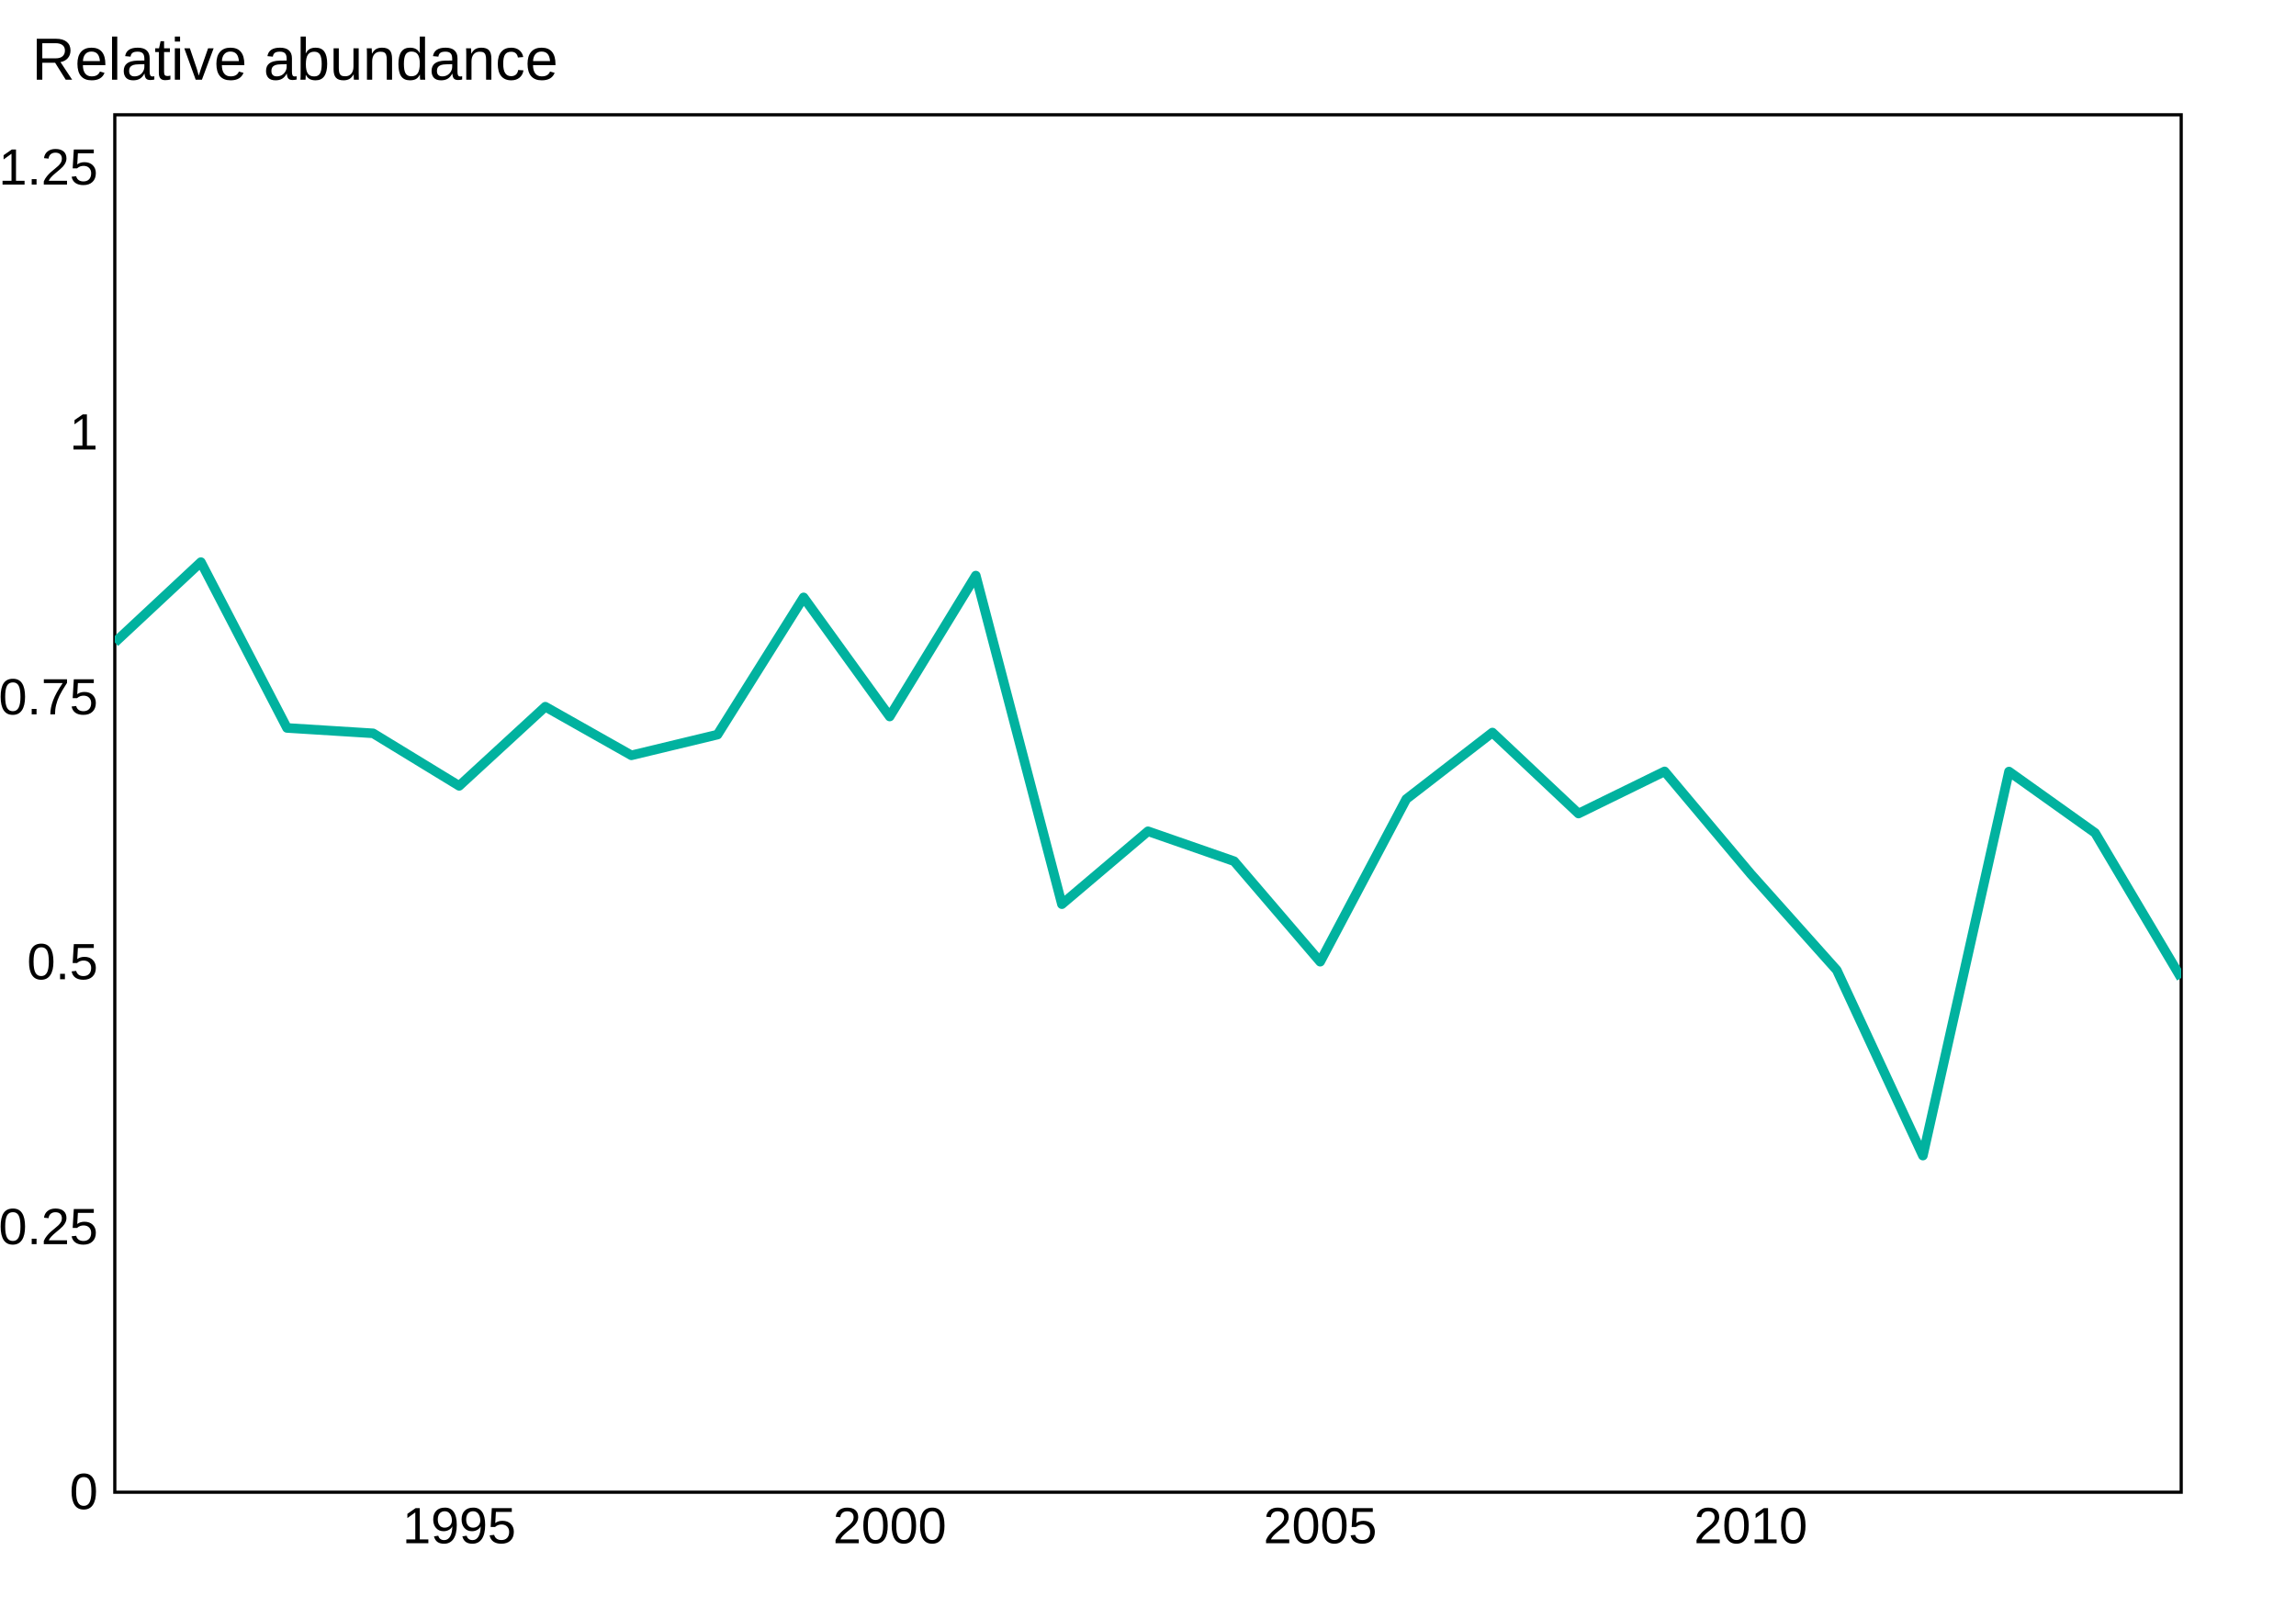
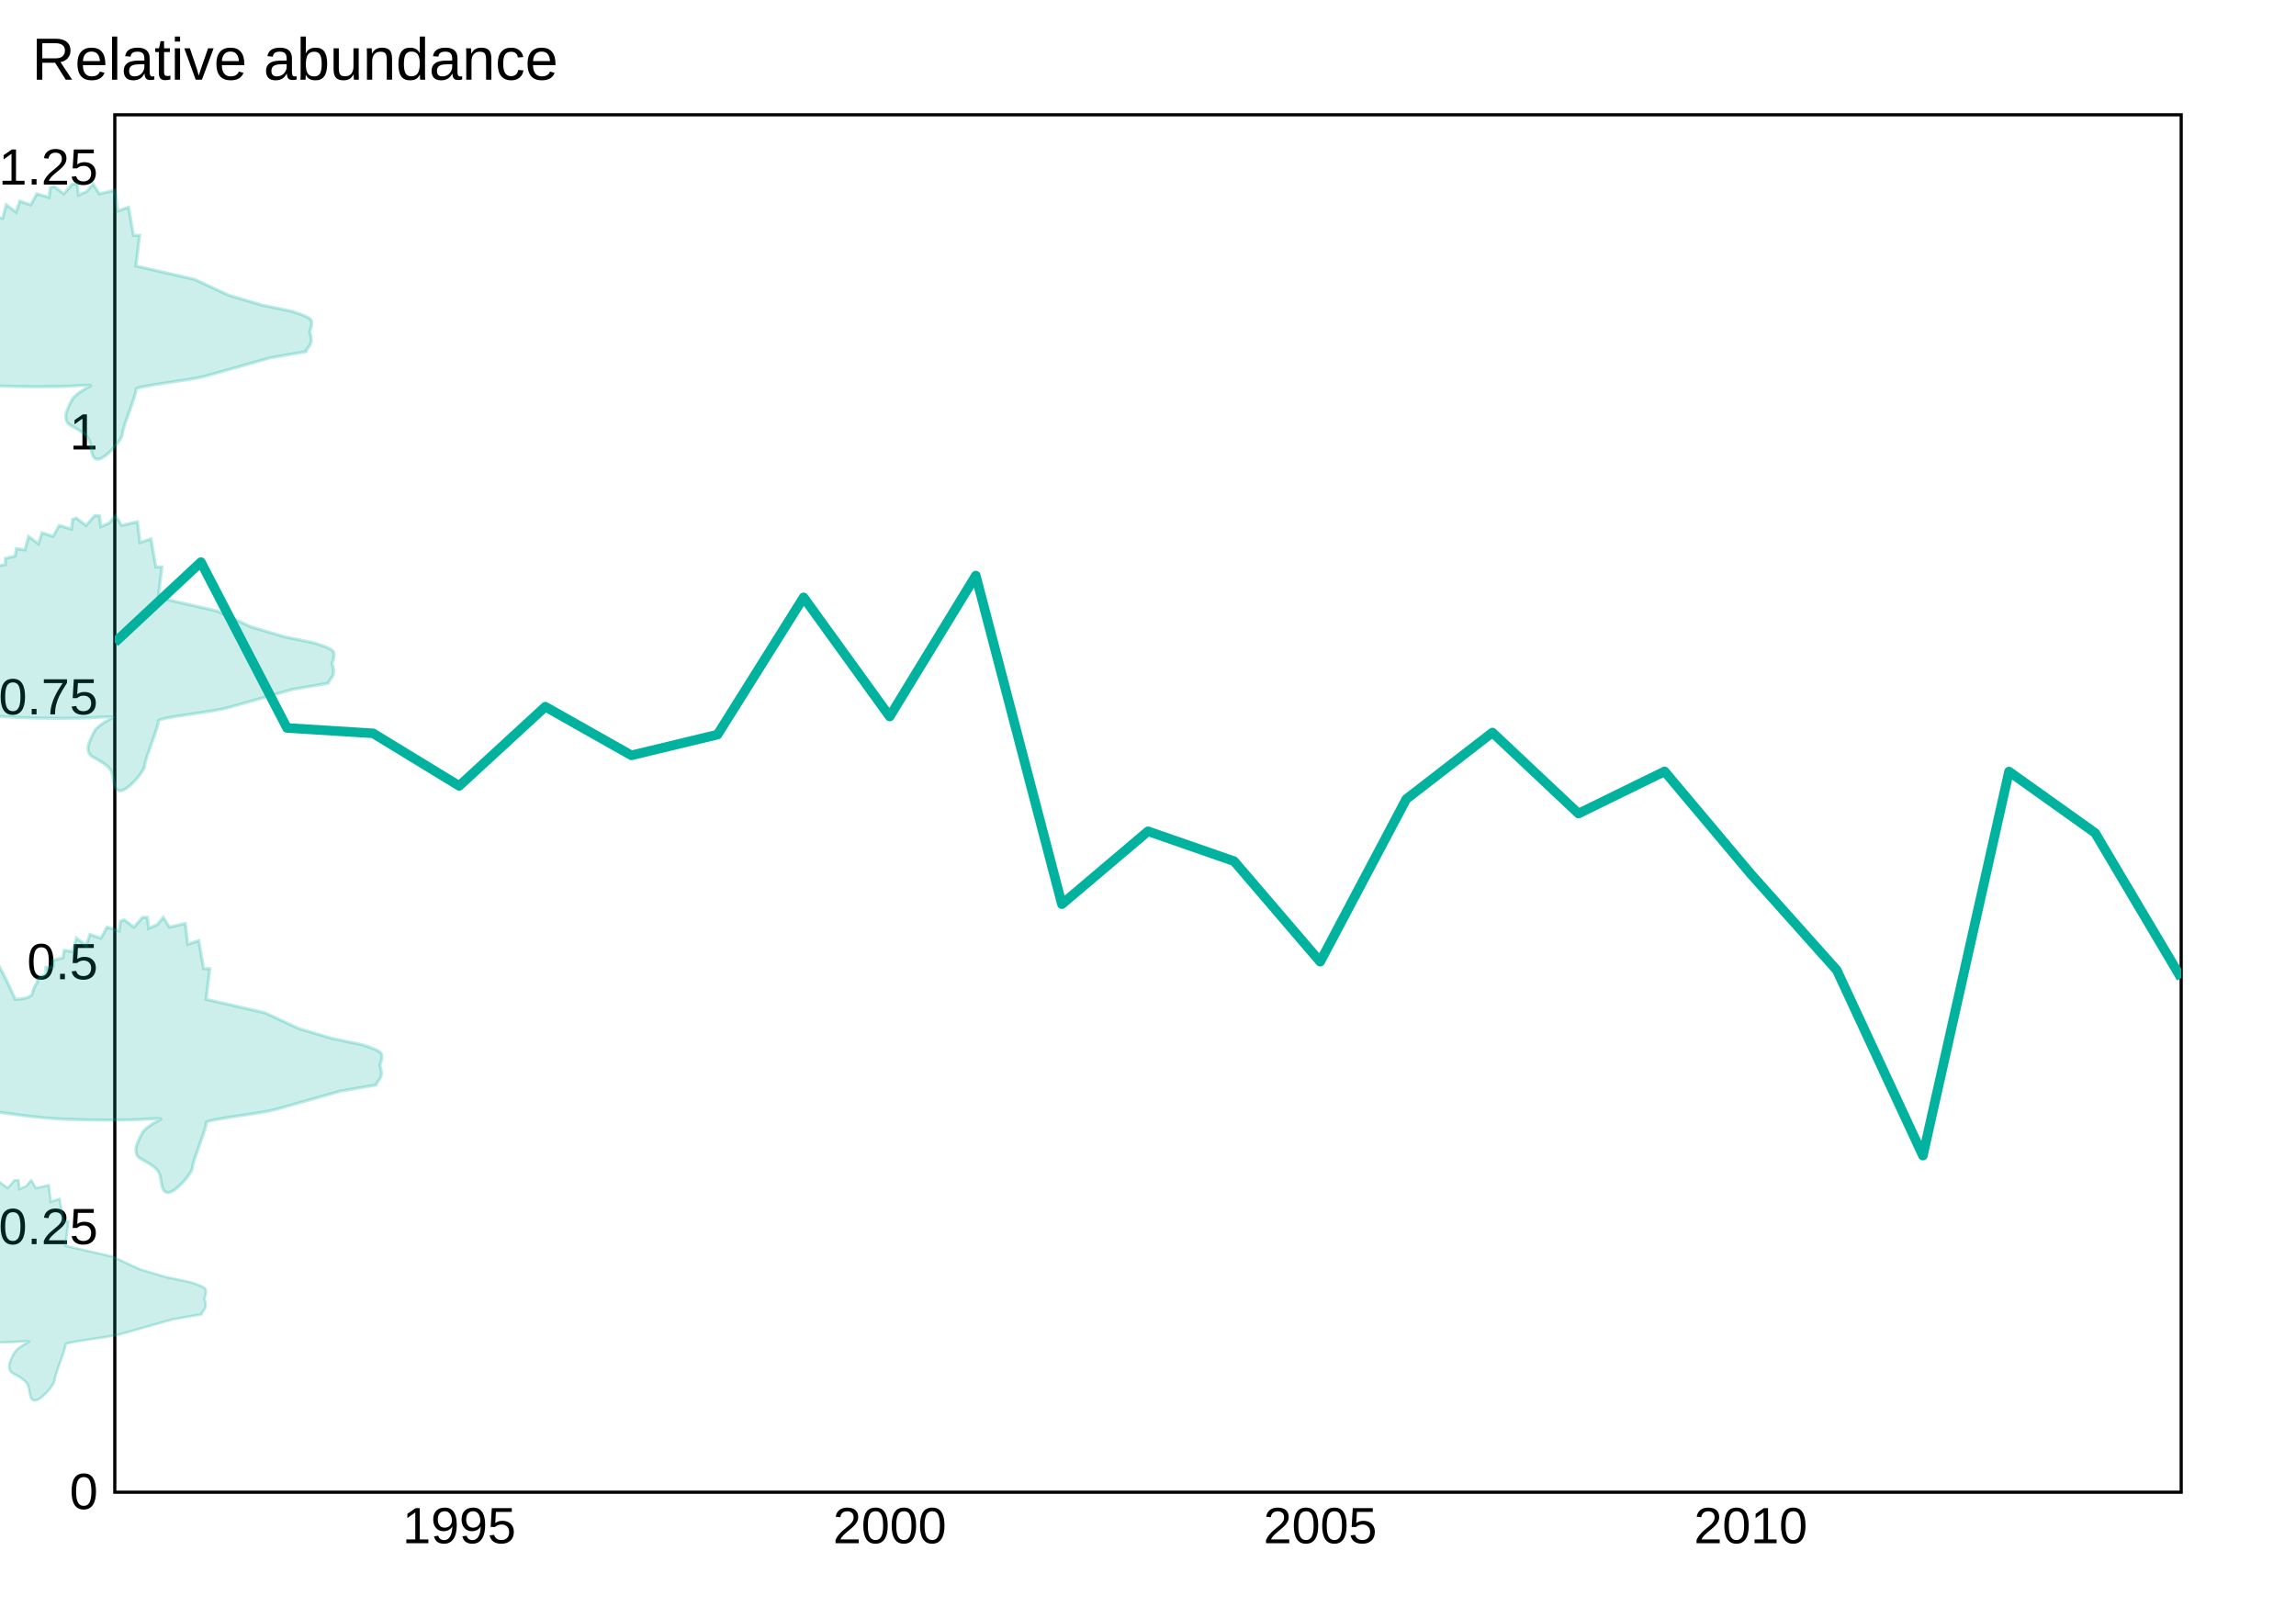
- <svg xmlns="http://www.w3.org/2000/svg" version="1.1" preserveAspectRatio="xMinYMin meet" viewBox="0 0 720 504">
+ <svg xmlns="http://www.w3.org/2000/svg" xmlns:xlink="http://www.w3.org/1999/xlink" version="1.1" preserveAspectRatio="xMinYMin meet" viewBox="0 0 720 504">
  <style>#tick-labels, #y-title {
  	font-family: Arial;
}
#data-line {
	stroke-linejoin: round;
	stroke-width:3;
}
#tick-labels {
	font-size: 12.00pt; 
}
+ .background-walleye {
+        fill:#01b29F;
+        stroke:#01b29F;
+        stroke-width:1;
+        fill-opacity:0.2;
+        stroke-opacity:0.25;
+     }
#y-title {
	font-size: 14.00pt; 
}</style>
  <text x="10" y="25" text-anchor="begin" id="y-title">Relative abundance</text>
  <g id="view-1-2">
    <defs>
      <clipPath id="mask-1-2">
        <rect x="36" y="36" height="432" width="648" />
      </clipPath>
    </defs>
    <g id="axes" fill="none" stroke="#000000" stroke-width="1">
      <rect x="36" y="36" height="432" width="648" id="axes-box" />
    </g>
    <g stroke="rgb(1,178,159)" fill="none" clip-path="url(#mask-1-2)">
      <path d="M36,201.494 63,176.301 90,228.304 117,229.992 144,246.471 171,221.64 198,236.891 225,230.395 252,187.357 279,224.715 306,180.519 333,283.578 360,260.708 387,270.098 414,301.62 441,250.612 468,229.742 495,255.15 522,241.933 549,274.062 576,304.277 603,362.424 630,241.976 657,261.225 684,306.742" id="data-line" />
    </g>
  </g>
  <g id="side-1">
    <g id="axis-side-1">
      <g id="tick-labels" stroke="none" fill="#000000" text-anchor="middle">
        <text x="144" y="468" dy="1.0em">1995</text>
        <text x="279" y="468" dy="1.0em">2000</text>
        <text x="414" y="468" dy="1.0em">2005</text>
        <text x="549" y="468" dy="1.0em">2010</text>
      </g>
      <g id="ticks">
        <path d="M 144,468 v -5" />
        <path d="M 279,468 v -5" />
        <path d="M 414,468 v -5" />
        <path d="M 549,468 v -5" />
      </g>
    </g>
  </g>
  <g id="side-2">
    <g id="axis-side-2">
      <g id="tick-labels" stroke="none" fill="#000000" text-anchor="end">
        <text x="36" y="468" dx="-0.33em" dy="0.33em">0</text>
        <text x="36" y="384.923" dx="-0.33em" dy="0.33em">0.25</text>
        <text x="36" y="301.846" dx="-0.33em" dy="0.33em">0.5</text>
        <text x="36" y="218.769" dx="-0.33em" dy="0.33em">0.75</text>
        <text x="36" y="135.692" dx="-0.33em" dy="0.33em">1</text>
        <text x="36" y="52.615" dx="-0.33em" dy="0.33em">1.25</text>
      </g>
      <g id="ticks">
        <path d="M 36,468 h 5" />
        <path d="M 36,384.923 h 5" />
        <path d="M 36,301.846 h 5" />
        <path d="M 36,218.769 h 5" />
        <path d="M 36,135.692 h 5" />
        <path d="M 36,52.615 h 5" />
      </g>
    </g>
+     <use x="20" y="100" xlink:href="#walleye" id="walleye-0" class="background-walleye" />
+     <use x="27" y="204" xlink:href="#walleye" id="walleye-1" class="background-walleye" />
+     <use x="42" y="330" xlink:href="#walleye" id="walleye-2" class="background-walleye" />
+     <use x="3" y="505" xlink:href="#walleye" id="walleye-3" class="background-walleye" transform="scale(0.8,0.8)" />
  </g>
+   <defs>
+     <path d="m -77.093,4.13 c 0,0 -1.151,-2.685 -0.384,-3.835 0.767,-1.151 6.137,-2.685 6.137,-2.685 l 9.205,-1.918 10.356,-3.068 10.739,-4.986 18.41,-4.219 -1.151,-9.589 1.918,0 1.534,-8.822 3.452,1.151 0.767,-6.52 4.986,1.151 1.918,-3.068 1.918,2.301 2.685,1.151 0.384,-3.452 1.534,0 L 0,-39.211 l 3.068,-2.301 1.151,0.384 0.384,3.068 3.835,-1.151 1.918,3.452 3.452,-1.151 1.151,3.452 3.068,-2.301 1.151,4.219 2.685,-0.384 0.384,2.301 3.068,0.767 0,1.918 2.301,0.384 0,1.918 2.685,1.918 0,0.767 c 0,0 1.151,1.534 1.534,3.452 0.384,1.918 5.37,1.918 5.37,1.918 0,0 3.835,-8.822 6.904,-13.424 3.068,-4.603 6.52,-6.137 6.52,-6.137 l 3.452,-0.767 c 0,0 0.767,0.384 3.452,2.301 2.685,1.918 25.314,21.862 25.314,21.862 0,0 1.534,0.767 0.384,1.918 -1.151,1.151 -4.986,3.068 -4.986,3.068 l 6.904,1.151 8.822,0 26.081,-18.794 c 0,0 0.767,-1.918 3.452,-1.534 2.685,0.384 3.835,4.219 3.835,4.219 l 0,11.123 c 0,0 0.384,-0.767 0,2.301 -0.384,3.068 -4.219,7.671 -4.219,7.671 0,0 -0.384,1.151 -0.384,2.685 0,1.534 3.452,5.753 3.452,5.753 l 0.767,1.918 1.151,8.438 -0.384,9.205 -3.068,2.301 c 0,0 -12.657,-4.603 -14.575,-6.52 -1.918,-1.918 -12.273,-10.356 -12.273,-10.356 0,0 -2.301,-3.452 -3.452,-3.452 -1.151,0 -21.862,3.452 -21.862,3.452 l 0,1.534 2.301,3.835 -5.37,5.753 -4.603,7.671 c 0,0 0,1.534 -1.151,3.452 -1.151,1.918 -4.986,2.685 -7.287,2.301 -2.301,-0.384 -6.52,-4.219 -6.52,-4.219 L 42.957,18.705 c 0,0 -11.89,1.918 -21.095,2.301 -9.205,0.384 -19.944,0.384 -25.314,0 -5.37,-0.384 -4.986,0 -4.986,0 0,0 4.603,2.301 5.753,4.219 1.151,1.918 1.918,4.219 1.918,4.219 0,0 0.767,2.685 -1.151,3.835 -1.918,1.151 -5.37,2.685 -6.137,4.986 -0.767,2.301 -0.384,5.753 -2.685,5.753 -2.301,0 -7.671,-6.137 -7.671,-8.054 0,-1.918 -4.603,-12.657 -4.219,-13.808 0.384,-1.151 -16.492,-2.685 -21.862,-4.219 -5.37,-1.534 -20.328,-5.753 -20.328,-5.753 L -75.942,10.267 c 0,0 0,-0.384 -1.151,-1.918 -1.151,-1.534 -1e-6,-4.219 -1e-6,-4.219 z" id="walleye" transform="scale(-1,1)" />
+     <path d="m -84.38,4.513 4.603,-4.219 7.671,-6.137 9.589,-3.835 19.177,-10.739 c 0,0 15.342,-4.986 23.013,-5.37 7.671,-0.384 1.918,-4.986 1.918,-4.986 l 2.685,0.384 0.384,-3.835 2.685,2.685 4.219,-4.986 0.767,3.452 4.603,-6.137 1.534,-1.151 1.534,0 -1.534,4.603 5.37,-2.685 1.534,1.918 -1.534,3.068 4.603,-0.767 -0.384,3.068 2.685,0 0.767,2.301 3.068,-0.767 1.534,1.918 0.384,0.767 2.685,0 1.534,1.151 c 0,0 8.438,-8.054 18.027,-10.739 9.589,-2.685 19.177,1.534 19.177,1.534 0,0 5.753,2.685 6.137,8.054 0.384,5.37 0.767,8.054 -0.767,9.589 -1.534,1.534 -8.822,2.685 -8.822,2.685 l -0.384,2.685 c 0,0 6.137,2.685 15.342,1.918 9.205,-0.767 9.589,-0.767 9.589,-0.767 l 9.972,-5.753 c 0,0 12.657,-7.671 17.26,-8.054 4.603,-0.384 5.753,0 5.753,0 0,0 4.986,5.753 4.603,9.205 -0.384,3.452 -5.753,8.822 -6.904,11.89 -1.151,3.068 0.767,6.52 0.767,6.52 0,0 4.603,6.52 4.603,9.972 0,3.452 -1.151,7.671 -3.068,8.822 -1.918,1.151 -6.52,1.534 -8.054,1.151 -1.534,-0.384 -22.246,-11.506 -22.246,-11.506 0,0 -11.506,-2.685 -19.177,-1.918 -7.671,0.767 -7.287,2.301 -7.287,2.301 l 8.438,2.685 c 0,0 2.685,1.151 2.685,2.685 0,1.534 -0.767,9.205 -3.068,11.89 -2.301,2.685 -5.753,5.753 -10.356,5.753 -4.603,0 -11.89,-3.452 -11.89,-3.452 L 27.615,25.992 26.081,23.307 c 0,0 -2.301,1.534 -12.273,2.685 -9.972,1.151 -30.3,-0.767 -30.3,-0.767 0,0 7.287,1.918 8.438,3.452 1.151,1.534 1.151,4.986 1.151,4.986 0,0 0.384,2.685 1.151,4.219 0.767,1.534 0.767,5.37 -1.151,4.986 -1.918,-0.384 -10.356,-4.986 -13.041,-8.438 -2.685,-3.452 -5.37,-7.287 -5.37,-7.287 0,0 -17.26,0.767 -19.561,-0.384 -2.301,-1.151 -14.191,-4.603 -14.191,-4.603 0,0 -5.753,-0.384 -9.205,-1.151 -3.452,-0.767 -9.972,-4.603 -9.972,-4.603 l -6.52,-5.753 c 0,0 -1.918,-0.384 -2.301,-1.918 -0.384,-1.534 2.685,-4.219 2.685,-4.219 z" id="largemouth-bass" />
+   </defs>
</svg>
